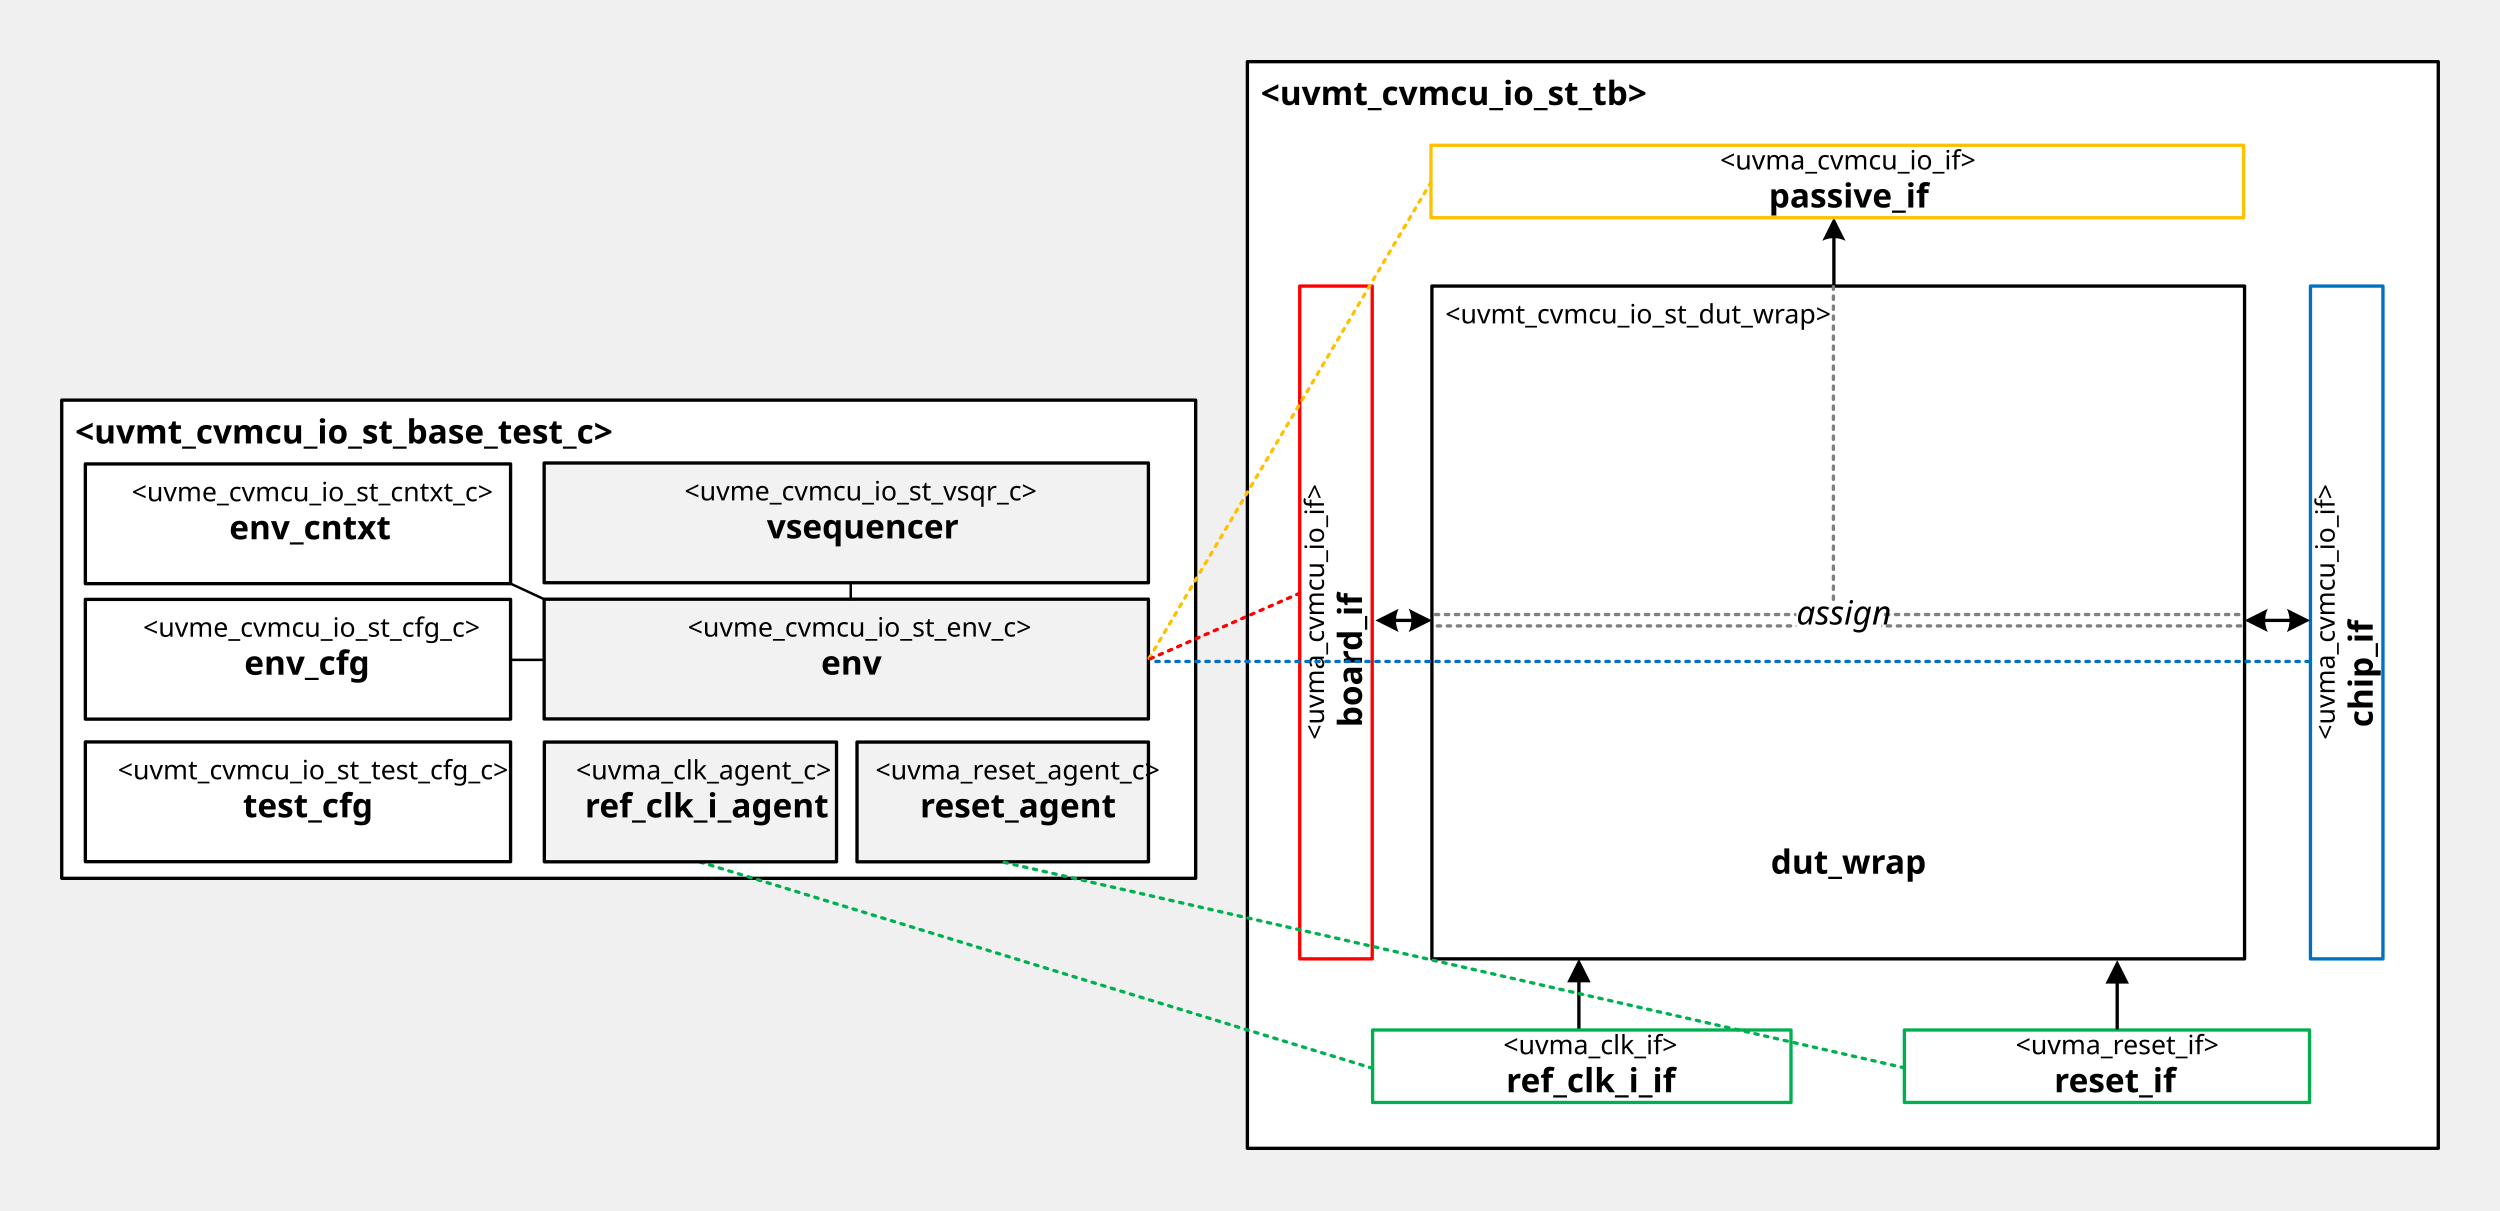
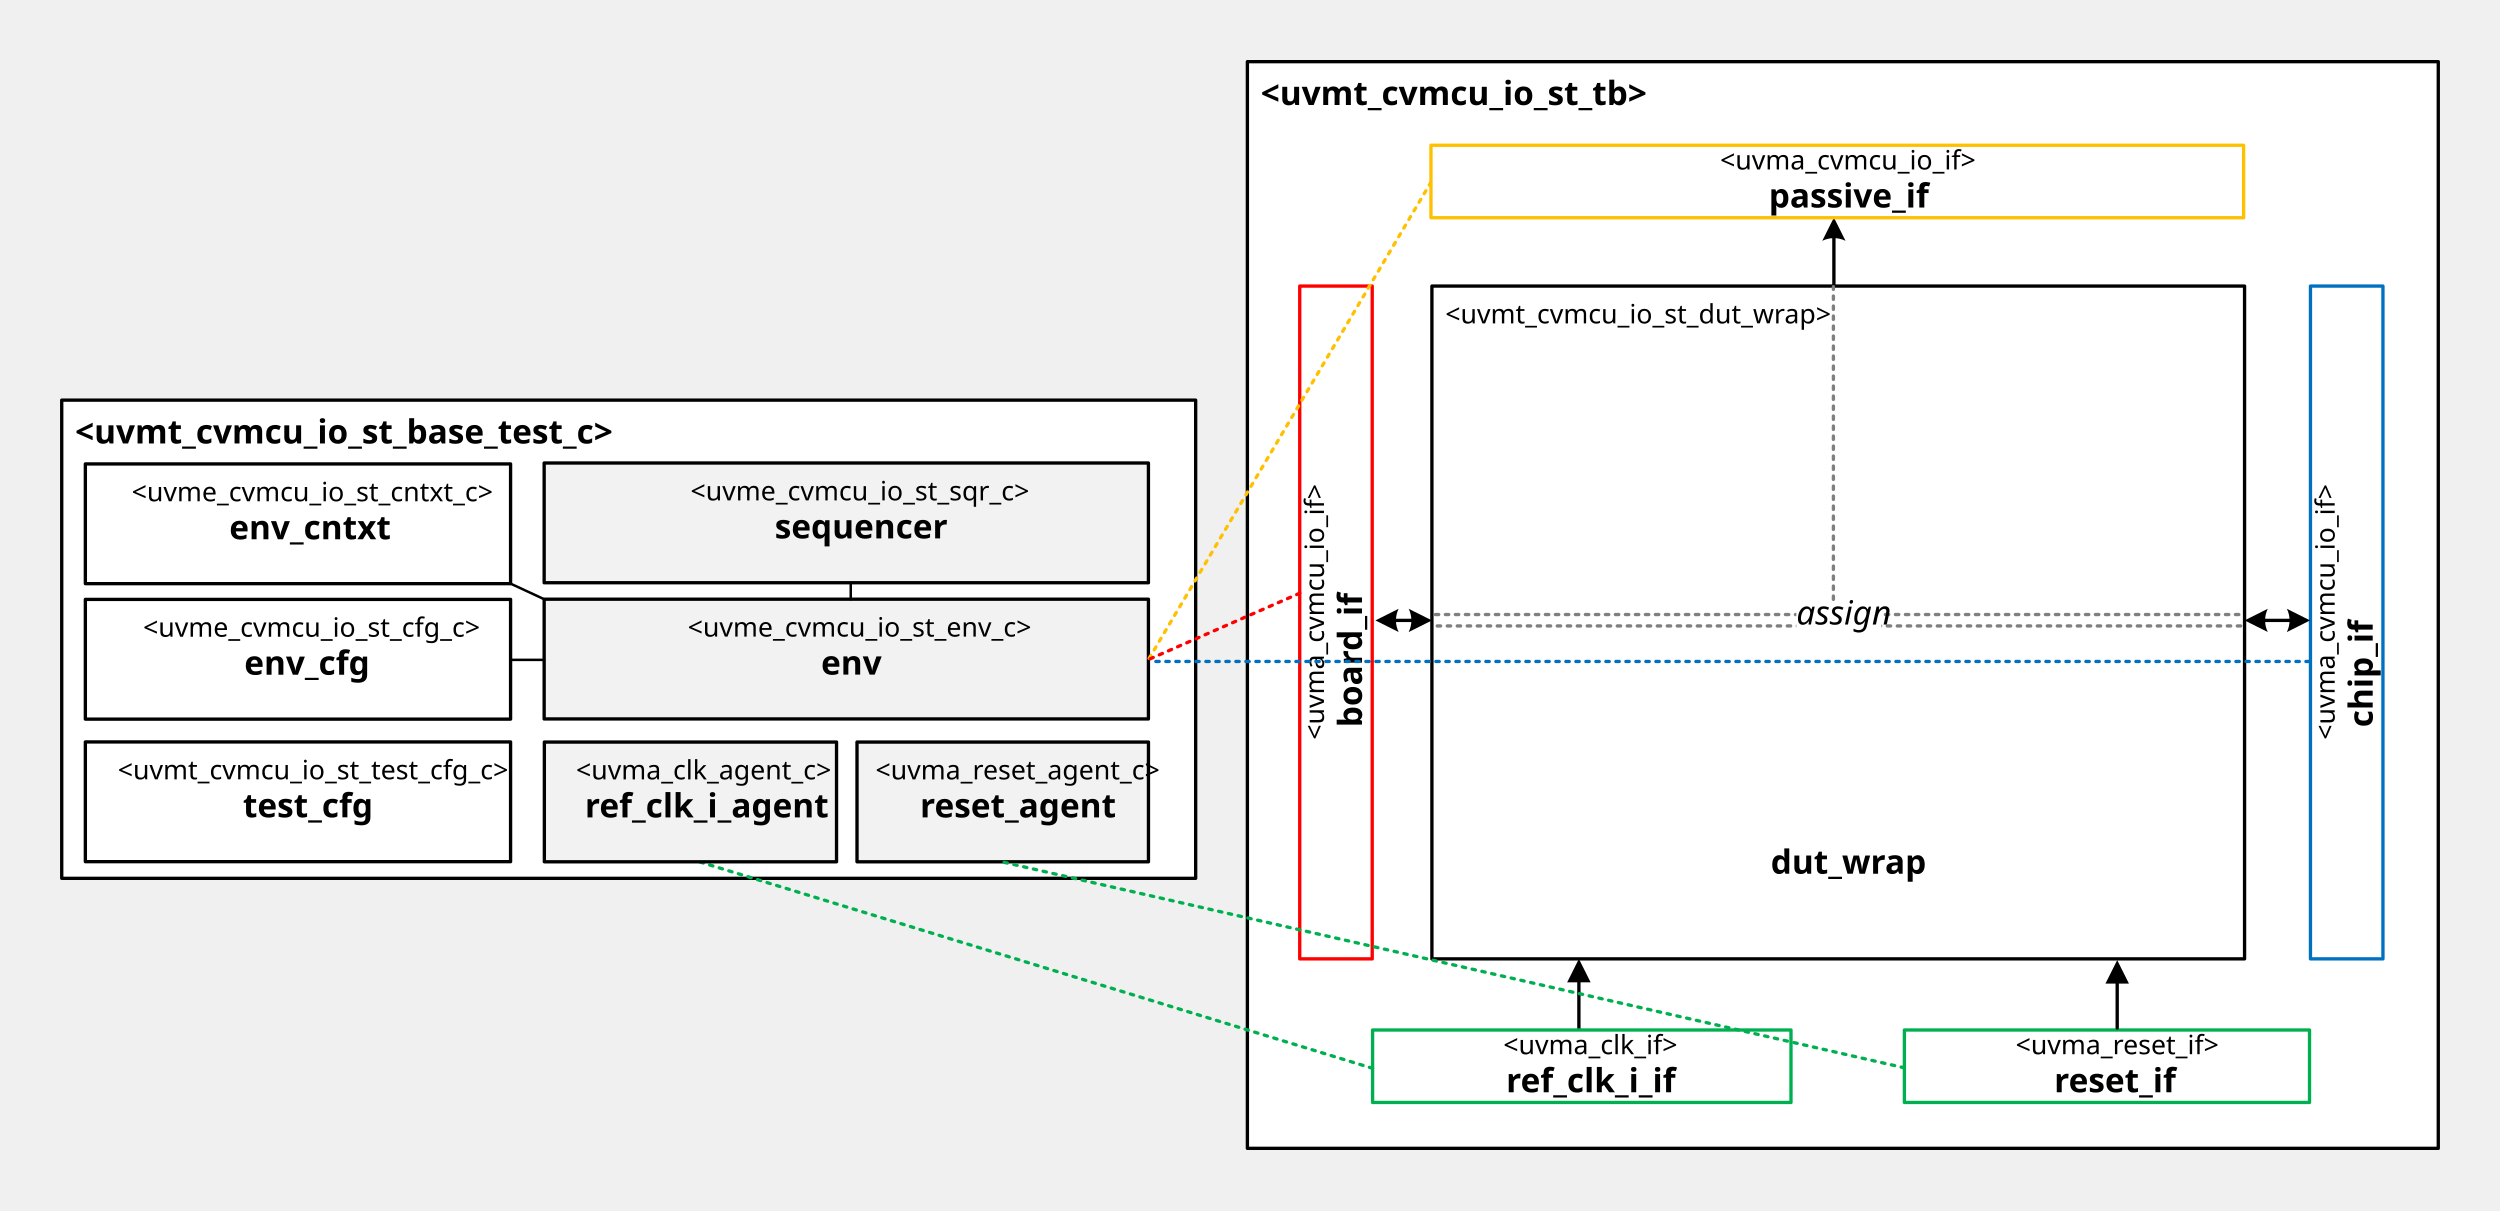
<svg xmlns="http://www.w3.org/2000/svg" xmlns:xlink="http://www.w3.org/1999/xlink" width="10.415in" height="5.041in" viewBox="0 0 749.913 362.984" xml:space="preserve" color-interpolation-filters="sRGB" class="st23">
  <style type="text/css">
	
		.st1 {fill:#ffffff;stroke:#000000;stroke-linecap:round;stroke-linejoin:round;stroke-width:1}
		.st2 {fill:#000000;font-family:Calibri;font-size:0.833em;font-weight:bold}
		.st3 {fill:none;stroke:#000000;stroke-linecap:round;stroke-linejoin:round;stroke-width:1}
		.st4 {fill:#000000;font-family:Calibri;font-size:0.667em}
		.st5 {font-size:1.25em;font-weight:bold}
		.st6 {marker-end:url(#mrkr4-13);stroke:#000000;stroke-linecap:round;stroke-linejoin:round;stroke-width:1}
		.st7 {fill:#000000;fill-opacity:1;stroke:#000000;stroke-opacity:1;stroke-width:0.284}
		.st8 {fill:#ffffff;stroke:#00b050;stroke-linecap:round;stroke-linejoin:round;stroke-width:1}
		.st9 {fill:#f2f2f2;stroke:#000000;stroke-linecap:round;stroke-linejoin:round;stroke-width:1}
		.st10 {stroke:#00b050;stroke-dasharray:1,2;stroke-linecap:round;stroke-linejoin:round;stroke-width:1}
		.st11 {marker-start:url(#mrkr5-58);stroke:#000000;stroke-linecap:round;stroke-linejoin:round;stroke-width:1}
		.st12 {stroke:#000000;stroke-linecap:round;stroke-linejoin:round;stroke-width:0.75}
		.st13 {marker-end:url(#mrkr5-75);marker-start:url(#mrkr5-58);stroke:#000000;stroke-linecap:round;stroke-linejoin:round;stroke-width:1}
		.st14 {fill:#ffffff;stroke:#0070c0;stroke-linecap:round;stroke-linejoin:round;stroke-width:1}
		.st15 {fill:#ffffff;stroke:#ff0000;stroke-linecap:round;stroke-linejoin:round;stroke-width:1}
		.st16 {stroke:#ffc000;stroke-dasharray:1,2;stroke-linecap:round;stroke-linejoin:round;stroke-width:1}
		.st17 {stroke:#ff0000;stroke-dasharray:1,2;stroke-linecap:round;stroke-linejoin:round;stroke-width:1}
		.st18 {stroke:#0070c0;stroke-dasharray:1,2;stroke-linecap:round;stroke-linejoin:round;stroke-width:1}
		.st19 {fill:#ffffff;stroke:#ffc000;stroke-linecap:round;stroke-linejoin:round;stroke-width:1}
		.st20 {stroke:#7f7f7f;stroke-dasharray:1,2;stroke-linecap:round;stroke-linejoin:round;stroke-width:1}
		.st21 {fill:#ffffff;stroke:none;stroke-linecap:butt;stroke-width:7.2}
		.st22 {fill:#000000;font-family:Calibri;font-size:0.833em;font-style:italic}
		.st23 {fill:none;fill-rule:evenodd;font-size:12px;overflow:visible;stroke-linecap:square;stroke-miterlimit:3}
	
	</style>
  <defs id="Markers">
    <g id="lend4">
      <path d="M 2 1 L 0 0 L 2 -1 L 2 1 " style="stroke:none" />
    </g>
    <marker id="mrkr4-13" class="st7" refX="-7.04" orient="auto" markerUnits="strokeWidth" overflow="visible">
      <use xlink:href="#lend4" transform="scale(-3.52,-3.52) " />
    </marker>
    <g id="lend5">
      <path d="M 2 1 L 0 0 L 1.981 -0.993 C 1.672 -0.365 1.673 0.373 1.985 1 " style="stroke:none" />
    </g>
    <marker id="mrkr5-58" class="st7" refX="5.8" orient="auto" markerUnits="strokeWidth" overflow="visible">
      <use xlink:href="#lend5" transform="scale(3.52) " />
    </marker>
    <marker id="mrkr5-75" class="st7" refX="-6.16" orient="auto" markerUnits="strokeWidth" overflow="visible">
      <use xlink:href="#lend5" transform="scale(-3.52,-3.52) " />
    </marker>
  </defs>
  <g>
    <g id="shape241-1" transform="translate(374.173,-18.5)">
      <rect x="0" y="37" width="357.24" height="325.984" class="st1" />
      <text x="4" y="50" class="st2">&lt;uvmt_cvmcu_io_st_tb&gt;</text>
    </g>
    <g id="shape243-4" transform="translate(429.524,-75.3425)">
      <rect x="0" y="161.157" width="243.78" height="201.827" class="st3" />
      <text x="4" y="172.36" class="st4">&lt;uvmt_cvmcu_io_st_dut_wrap&gt;                 <tspan x="101.65" dy="16.5em" class="st5">dut_wrap</tspan>
      </text>
    </g>
    <g id="shape244-8" transform="translate(110.638,316.921) rotate(-90)">
      <path d="M0 362.98 L22.24 362.98" class="st6" />
    </g>
    <g id="shape245-14" transform="translate(411.732,-32.2635)">
      <rect x="0" y="341.24" width="125.508" height="21.744" class="st8" />
      <text x="39.2" y="348.51" class="st4">&lt;uvma_clk_if&gt; <tspan x="40.06" dy="1.14em" class="st5">ref_clk_i_if</tspan>
      </text>
    </g>
    <g id="shape246-18" transform="translate(571.256,-32.2635)">
      <rect x="0" y="341.24" width="121.531" height="21.744" class="st8" />
      <text x="33.36" y="348.51" class="st4">&lt;uvma_reset_if&gt; <tspan x="44.93" dy="1.14em" class="st5">reset_if</tspan>
      </text>
    </g>
    <g id="shape247-22" transform="translate(18.5,-99.5118)">
      <rect x="0" y="219.551" width="340.157" height="143.433" class="st1" />
      <text x="4" y="232.55" class="st2">&lt;uvmt_cvmcu_io_st_base_test_c&gt;</text>
    </g>
    <g id="shape248-25" transform="translate(163.217,-188.169)">
      <rect x="0" y="327.067" width="181.268" height="35.918" class="st9" />
-       <text x="42.08" y="338.27" class="st4">&lt;uvme_cvmcu_io_st_vsqr_c&gt; <tspan x="66.8" dy="1.14em" class="st5">vsequencer</tspan>
+       <text x="43.89" y="338.27" class="st4">&lt;uvme_cvmcu_io_st_sqr_c&gt; <tspan x="69.17" dy="1.14em" class="st5">sequencer</tspan>
      </text>
    </g>
    <g id="shape249-29" transform="translate(25.5866,-104.5)">
      <rect x="0" y="327.067" width="127.559" height="35.918" class="st3" />
      <text x="9.72" y="338.27" class="st4">&lt;uvmt_cvmcu_io_st_test_cfg_c&gt; <tspan x="47.27" dy="1.14em" class="st5">test_cfg</tspan>
      </text>
    </g>
    <g id="shape250-33" transform="translate(25.5866,-187.902)">
      <rect x="0" y="327.067" width="127.559" height="35.918" class="st3" />
      <text x="13.89" y="338.27" class="st4">&lt;uvme_cvmcu_io_st_cntxt_c&gt; <tspan x="43.18" dy="1.14em" class="st5">env_cntxt</tspan>
      </text>
    </g>
    <g id="shape251-37" transform="translate(163.217,-147.311)">
      <rect x="0" y="327.067" width="181.268" height="35.918" class="st9" />
      <text x="43.05" y="338.27" class="st4">&lt;uvme_cvmcu_io_st_env_c&gt; <tspan x="83.07" dy="1.14em" class="st5">env</tspan>
      </text>
    </g>
    <g id="shape252-41" transform="translate(25.5866,-147.266)">
      <rect x="0" y="327.067" width="127.559" height="35.918" class="st3" />
      <text x="17.3" y="338.27" class="st4">&lt;uvme_cvmcu_io_st_cfg_c&gt; <tspan x="47.68" dy="1.14em" class="st5">env_cfg</tspan>
      </text>
    </g>
    <g id="shape253-45" transform="translate(272.118,308.386) rotate(-90)">
      <path d="M0 362.98 L13.33 362.98" class="st6" />
    </g>
    <g id="shape254-50" transform="translate(305.285,667.49) rotate(-162.947)">
      <path d="M0 362.98 L211.26 362.98" class="st10" />
    </g>
    <g id="shape255-53" transform="translate(913.093,65.2716) rotate(90)">
      <path d="M5.8 362.98 L6.16 362.98 L20.54 362.98" class="st11" />
    </g>
    <g id="shape256-59" transform="translate(305.928,-154.182) rotate(24.8918)">
      <path d="M0 362.98 L11.1 362.98" class="st12" />
    </g>
    <g id="shape257-62" transform="translate(153.146,-165.031)">
      <path d="M0 362.98 L10.07 362.98" class="st12" />
    </g>
    <g id="shape258-65" transform="translate(-107.791,179.756) rotate(-90)">
      <path d="M0 362.98 L4.94 362.98" class="st12" />
    </g>
    <g id="shape259-68" transform="translate(412.577,-176.87)">
      <path d="M5.8 362.98 L6.16 362.98 L10.79 362.98" class="st13" />
    </g>
    <g id="shape260-76" transform="translate(351.831,287.645) rotate(-90)">
      <rect x="0" y="341.24" width="201.827" height="21.744" class="st14" />
      <text x="65.74" y="348.51" class="st4">&lt;uvma_cvmcu_io_if&gt; <tspan x="69.5" dy="1.14em" class="st5">chip_if</tspan>
      </text>
    </g>
    <g id="shape261-80" transform="translate(673.303,-176.87)">
      <path d="M5.8 362.98 L6.16 362.98 L13.5 362.98" class="st13" />
    </g>
    <g id="shape262-87" transform="translate(163.276,-104.472)">
      <rect x="0" y="327.067" width="87.65" height="35.918" class="st9" />
      <text x="9.49" y="338.27" class="st4">&lt;uvma_clk_agent_c&gt; <tspan x="12.17" dy="1.14em" class="st5">ref_clk_i_agent</tspan>
      </text>
    </g>
    <g id="shape263-91" transform="translate(257.067,-104.472)">
      <rect x="0" y="327.067" width="87.429" height="35.918" class="st9" />
      <text x="5.53" y="338.27" class="st4">&lt;uvma_reset_agent_c&gt; <tspan x="18.91" dy="1.14em" class="st5">reset_agent</tspan>
      </text>
    </g>
    <g id="shape264-95" transform="translate(48.636,287.642) rotate(-90)">
      <rect x="0" y="341.24" width="201.827" height="21.744" class="st15" />
      <text x="65.74" y="348.51" class="st4">&lt;uvma_cvmcu_io_if&gt; <tspan x="69.5" dy="1.14em" class="st5">board_if</tspan>
      </text>
    </g>
    <g id="shape265-99" transform="translate(741.621,239.509) rotate(120.617)">
      <path d="M0 362.98 L166.42 362.98" class="st16" />
    </g>
    <g id="shape266-102" transform="translate(535.678,510.363) rotate(156.317)">
      <path d="M0 362.98 L49.57 362.98" class="st17" />
    </g>
    <g id="shape267-105" transform="translate(692.717,561.409) rotate(180)">
      <path d="M0 362.98 L347.67 362.98" class="st18" />
    </g>
    <g id="shape268-108" transform="translate(429.24,-297.663)">
      <rect x="0" y="341.24" width="243.78" height="21.744" class="st19" />
      <text x="86.72" y="348.51" class="st4">&lt;uvma_cvmcu_io_if&gt; <tspan x="101.34" dy="1.14em" class="st5">passive_if</tspan>
      </text>
    </g>
    <g id="shape271-112" transform="translate(490.486,674.199) rotate(-167.143)">
      <path d="M0 362.98 L277.75 362.98" class="st10" />
    </g>
    <g id="shape275-115" transform="translate(672.132,550.749) rotate(180)">
      <path d="M0 362.98 L241.31 362.98" class="st20" />
    </g>
    <g id="shape276-118" transform="translate(430.571,-178.633)">
      <path d="M0 362.98 L242.05 362.98" class="st20" />
      <rect x="108.275" y="356.984" width="25.503" height="12" class="st21" />
      <text x="108.28" y="365.98" class="st22">assign</text>
    </g>
    <g id="shape277-123" transform="translate(186.983,179.804) rotate(-90)">
      <path d="M0 362.98 L93.8 362.98" class="st20" />
    </g>
  </g>
</svg>
